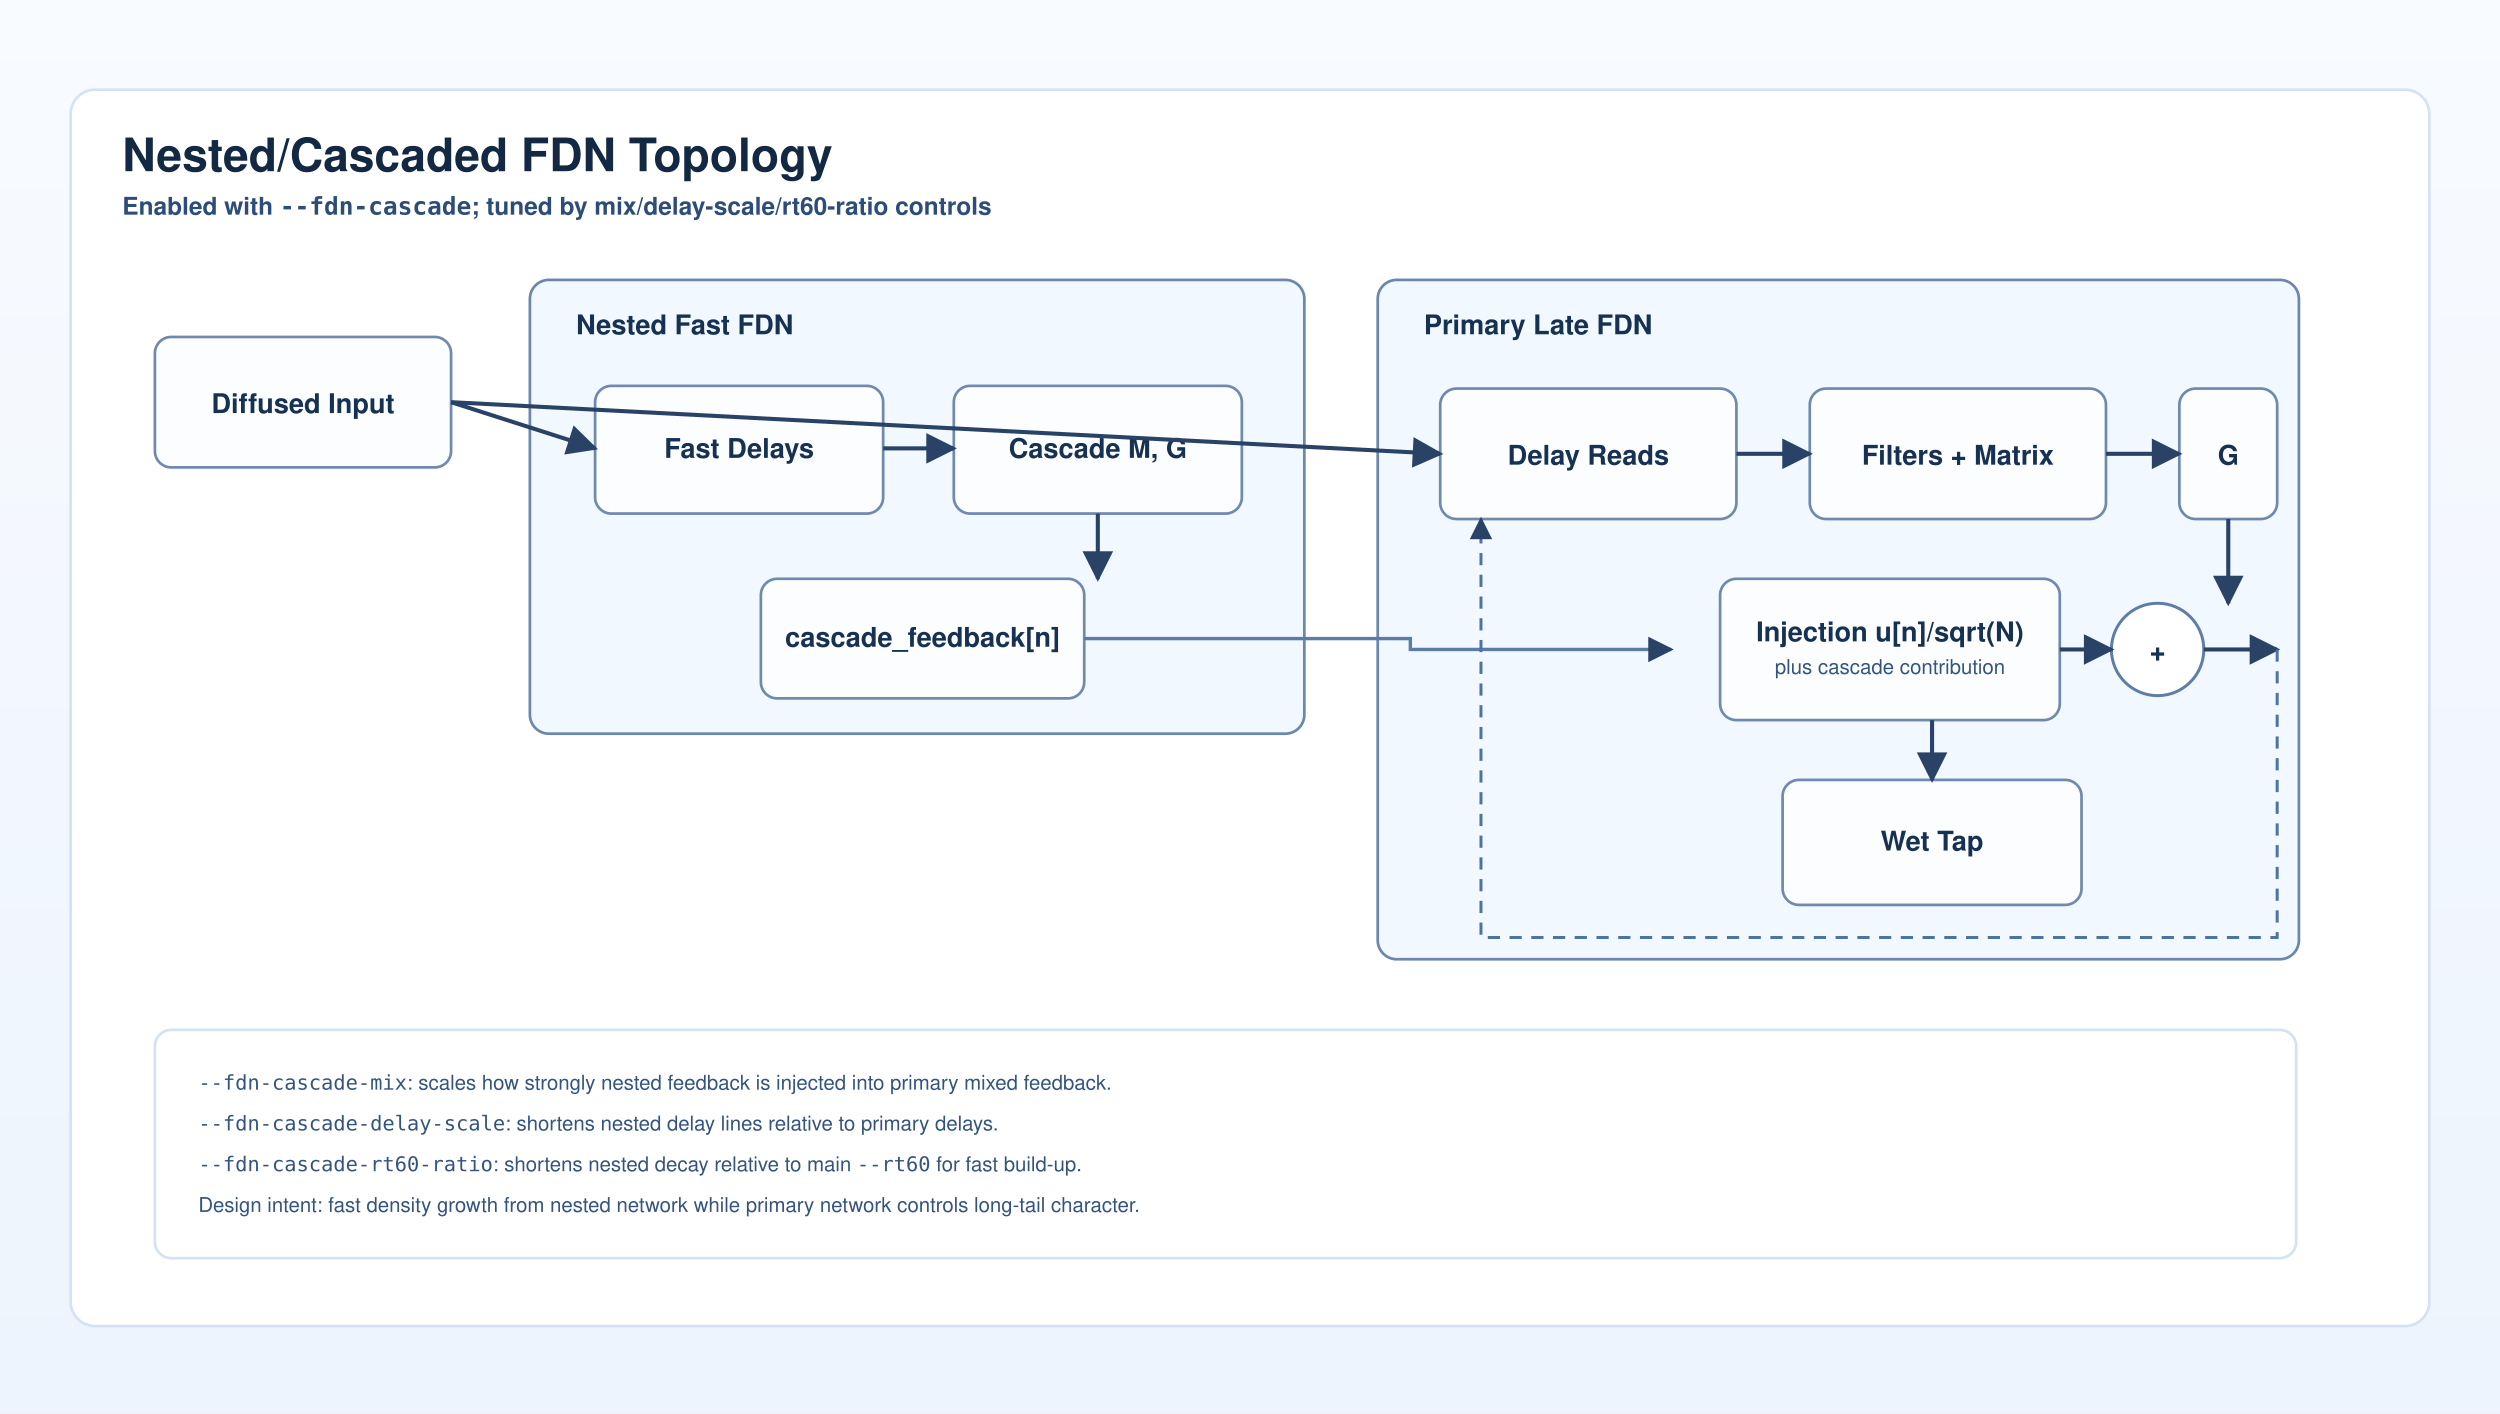
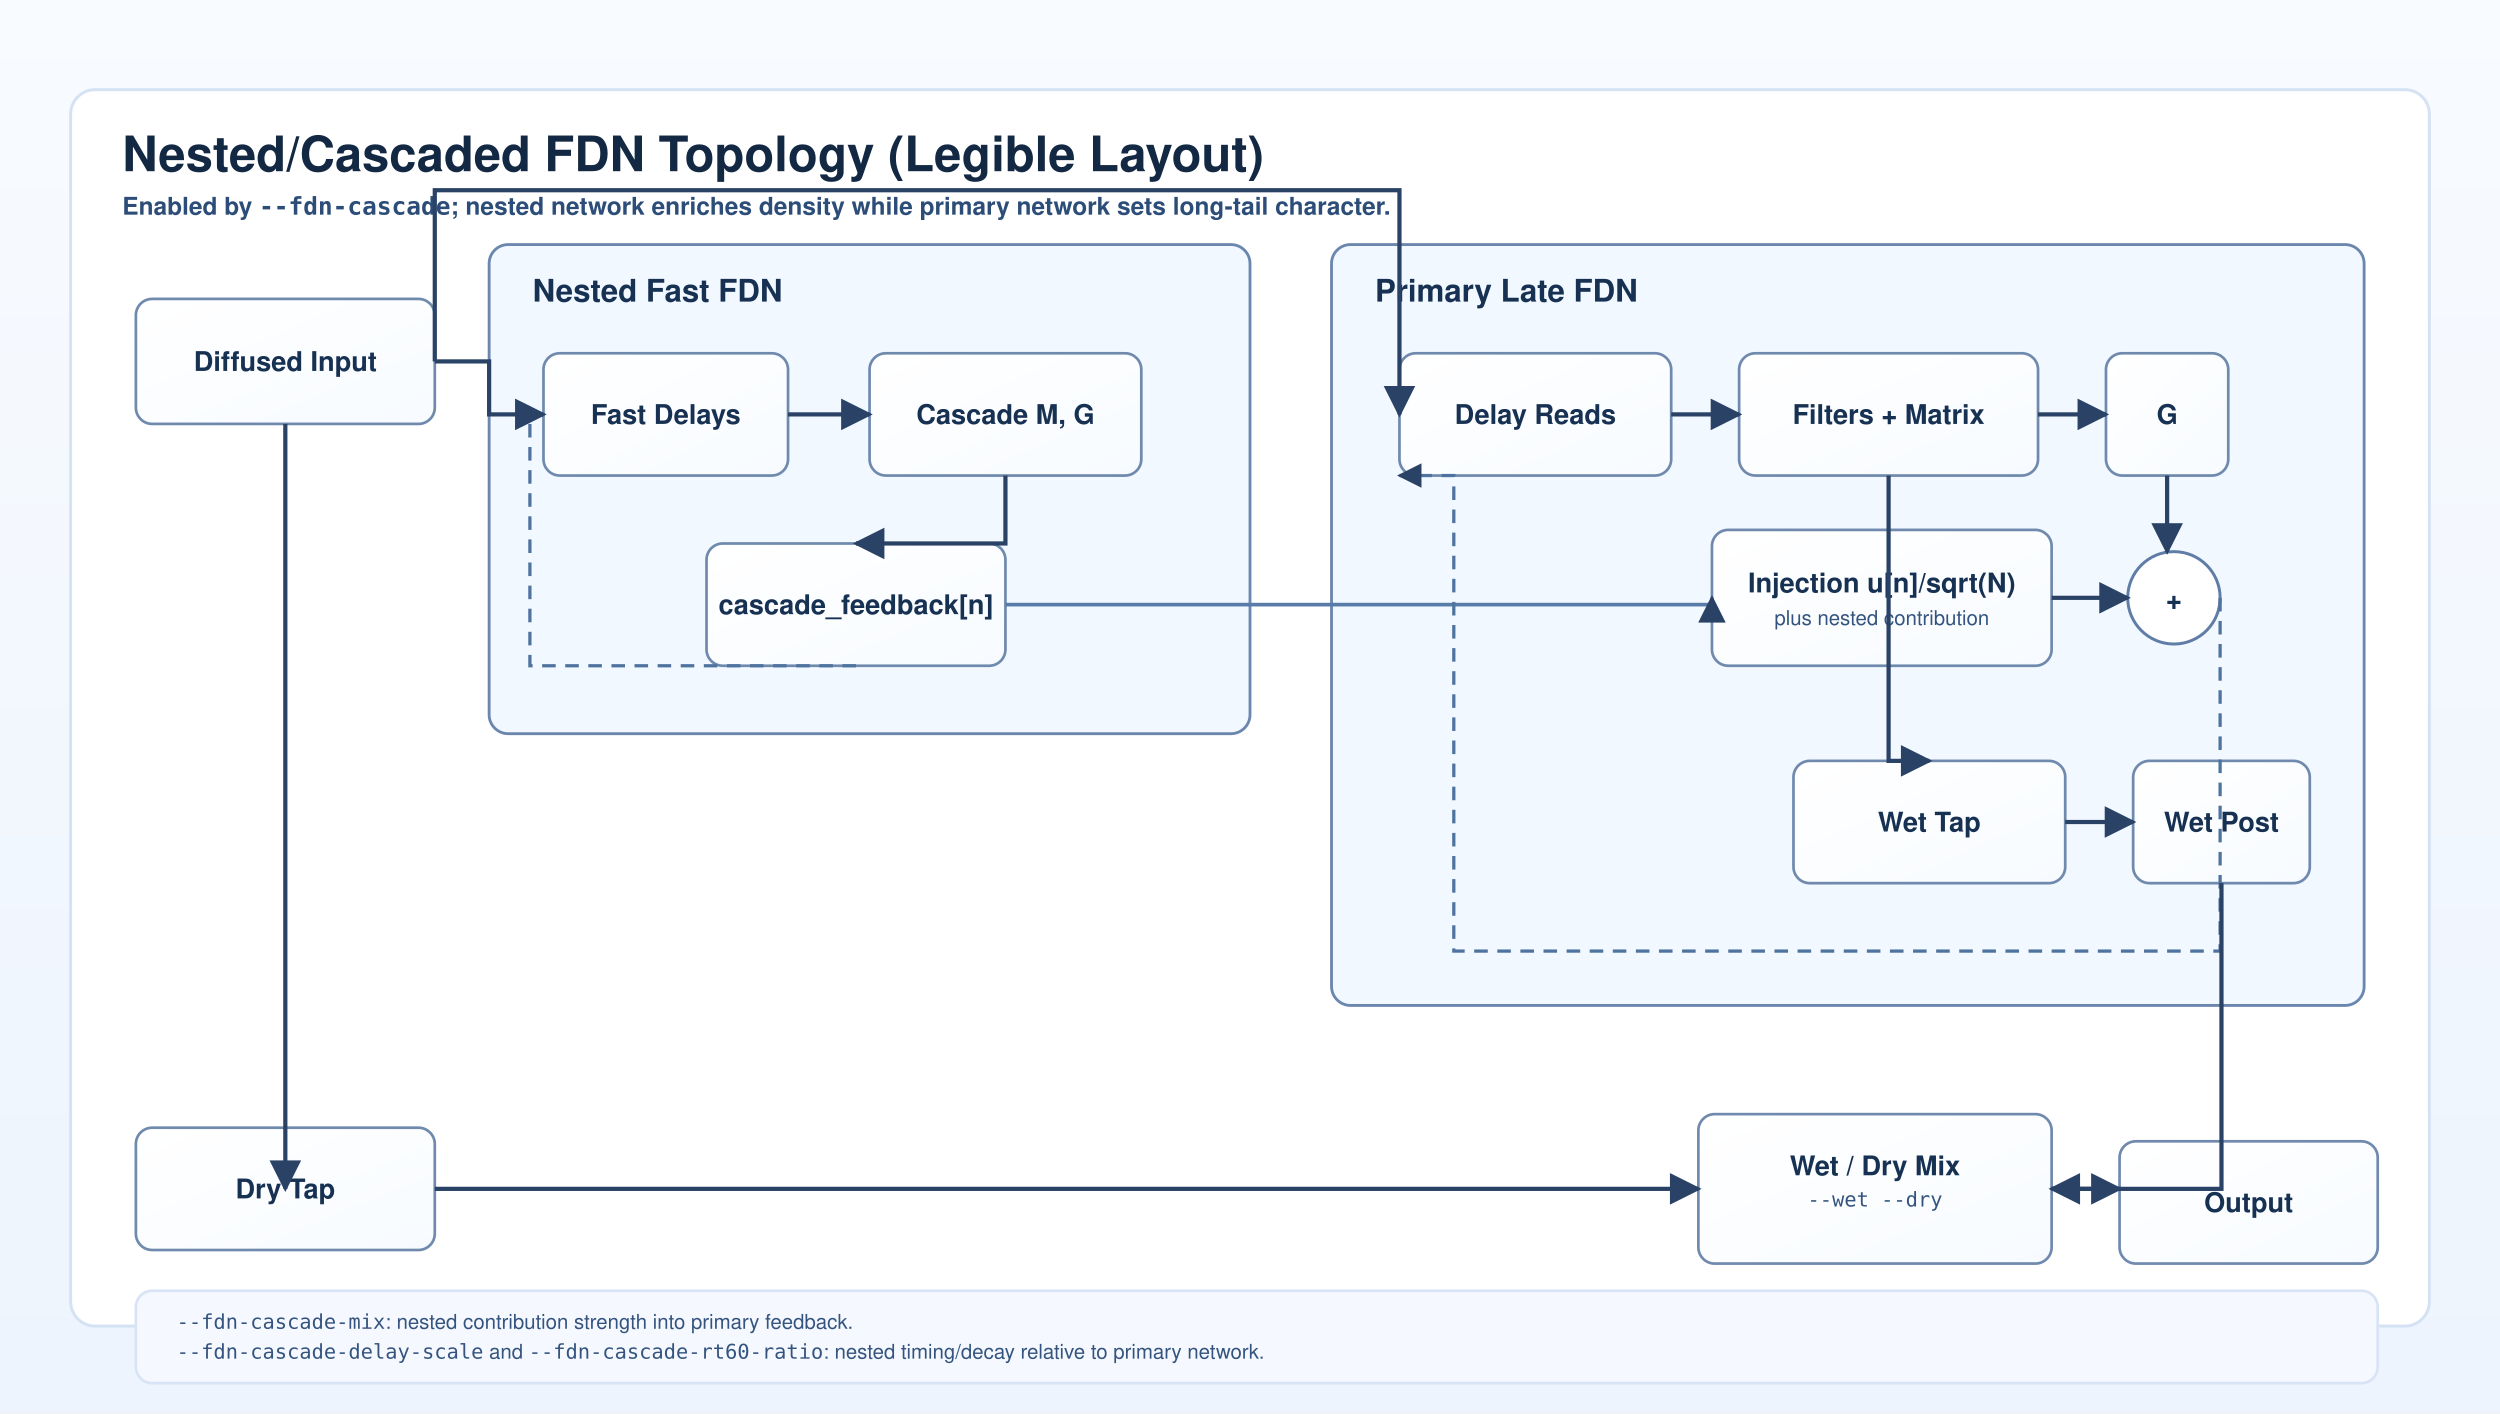
<svg xmlns="http://www.w3.org/2000/svg" viewBox="0 0 1840 1040" role="img" aria-labelledby="title desc">
  <defs>
    <linearGradient id="bg" x1="0" y1="0" x2="0" y2="1">
      <stop offset="0%" stop-color="#f8fbff" />
      <stop offset="100%" stop-color="#edf4fd" />
    </linearGradient>
+     <linearGradient id="card" x1="0" y1="0" x2="1" y2="1">
+       <stop offset="0%" stop-color="#ffffff" />
+       <stop offset="100%" stop-color="#f7fbff" />
+     </linearGradient>
    <marker id="arrow" viewBox="0 0 12 12" refX="10" refY="6" markerWidth="9" markerHeight="9" orient="auto">
      <path d="M1,1 L11,6 L1,11 Z" fill="#294266" />
    </marker>
    <style>
-       .panel { fill: #ffffff; stroke: #d4e2f4; stroke-width: 2; }
-       .card { fill: #fbfdff; stroke: #708aae; stroke-width: 2; }
-       .soft { fill: #f2f8ff; stroke: #6b87ad; stroke-width: 2; }
-       .line { fill: none; stroke: #294266; stroke-width: 3; marker-end: url(#arrow); }
-       .line-soft { fill: none; stroke: #5b7ca6; stroke-width: 2.5; marker-end: url(#arrow); }
-       .loop { fill: none; stroke: #4f739f; stroke-width: 2.2; stroke-dasharray: 9 7; marker-end: url(#arrow); }
-       .title { fill: #132842; font-family: "Helvetica Neue", Helvetica, Arial, sans-serif; font-size: 34px; font-weight: 700; }
+       .panel { fill: #ffffff; stroke: #d4e2f4; stroke-width: 2.2; }
+       .group { fill: #f2f8ff; stroke: #6b87ad; stroke-width: 2.1; }
+       .card { fill: url(#card); stroke: #708aae; stroke-width: 2; }
+       .line { fill: none; stroke: #294266; stroke-width: 3.1; marker-end: url(#arrow); }
+       .line-soft { fill: none; stroke: #587ca7; stroke-width: 2.7; marker-end: url(#arrow); }
+       .loop { fill: none; stroke: #4f739f; stroke-width: 2.4; stroke-dasharray: 10 7; marker-end: url(#arrow); }
+       .title { fill: #132842; font-family: "Helvetica Neue", Helvetica, Arial, sans-serif; font-size: 36px; font-weight: 700; }
      .subtitle { fill: #2d4d79; font-family: "Helvetica Neue", Helvetica, Arial, sans-serif; font-size: 18px; font-weight: 600; }
+       .h2 { fill: #173153; font-family: "Helvetica Neue", Helvetica, Arial, sans-serif; font-size: 23px; font-weight: 700; }
      .label { fill: #173153; font-family: "Helvetica Neue", Helvetica, Arial, sans-serif; font-size: 20px; font-weight: 700; }
      .small { fill: #34547f; font-family: "Helvetica Neue", Helvetica, Arial, sans-serif; font-size: 15px; }
      .mono { font-family: "Menlo", "Consolas", monospace; }
+       .notebox { fill: #f5f9ff; stroke: #d8e4f6; stroke-width: 2; }
    </style>
  </defs>
  <rect x="0" y="0" width="1840" height="1040" fill="url(#bg)" />
  <rect class="panel" x="52" y="66" width="1736" height="910" rx="18" />
-   <text class="title" x="90" y="126">Nested/Cascaded FDN Topology</text>
-   <text class="subtitle" x="90" y="158">Enabled with <tspan class="mono">--fdn-cascade</tspan>; tuned by mix/delay-scale/rt60-ratio controls</text>
-   <rect class="card" x="114" y="248" width="218" height="96" rx="12" />
-   <text class="label" x="223" y="304" text-anchor="middle">Diffused Input</text>
-   <rect class="soft" x="390" y="206" width="570" height="334" rx="14" />
-   <text class="label" x="424" y="246">Nested Fast FDN</text>
-   <rect class="card" x="438" y="284" width="212" height="94" rx="12" />
-   <text class="label" x="544" y="337" text-anchor="middle">Fast Delays</text>
-   <rect class="card" x="702" y="284" width="212" height="94" rx="12" />
-   <text class="label" x="808" y="337" text-anchor="middle">Cascade M, G</text>
-   <rect class="card" x="560" y="426" width="238" height="88" rx="12" />
-   <text class="label" x="679" y="476" text-anchor="middle">cascade_feedback[n]</text>
-   <rect class="soft" x="1014" y="206" width="678" height="500" rx="14" />
-   <text class="label" x="1048" y="246">Primary Late FDN</text>
-   <rect class="card" x="1060" y="286" width="218" height="96" rx="12" />
-   <text class="label" x="1169" y="342" text-anchor="middle">Delay Reads</text>
-   <rect class="card" x="1332" y="286" width="218" height="96" rx="12" />
-   <text class="label" x="1441" y="342" text-anchor="middle">Filters + Matrix</text>
-   <rect class="card" x="1604" y="286" width="72" height="96" rx="12" />
-   <text class="label" x="1640" y="342" text-anchor="middle">G</text>
-   <circle cx="1588" cy="478" r="34" fill="#ffffff" stroke="#5f7da6" stroke-width="2.2" />
-   <text class="label" x="1588" y="486" text-anchor="middle">+</text>
-   <rect class="card" x="1266" y="426" width="250" height="104" rx="12" />
-   <text class="label" x="1391" y="472" text-anchor="middle">Injection u[n]/sqrt(N)</text>
-   <text class="small" x="1391" y="496" text-anchor="middle">plus cascade contribution</text>
-   <rect class="card" x="1312" y="574" width="220" height="92" rx="12" />
-   <text class="label" x="1422" y="626" text-anchor="middle">Wet Tap</text>
-   <path class="line" d="M332,296 L438,330" />
-   <path class="line" d="M650,330 L702,330" />
-   <path class="line" d="M808,378 L808,426" />
-   <path class="line-soft" d="M798,470 L1038,470 L1038,478 L1230,478" />
-   <path class="line" d="M332,296 L1060,334" />
-   <path class="line" d="M1278,334 L1332,334" />
-   <path class="line" d="M1550,334 L1604,334" />
-   <path class="line" d="M1640,382 L1640,444" />
-   <path class="line" d="M1516,478 L1554,478" />
-   <path class="line" d="M1622,478 L1676,478" />
-   <path class="loop" d="M1676,478 L1676,690 L1090,690 L1090,382" />
-   <path class="line" d="M1422,530 L1422,574" />
-   <rect class="panel" x="114" y="758" width="1576" height="168" rx="12" />
-   <text class="small" x="146" y="802">
-     <tspan class="mono">--fdn-cascade-mix</tspan>: scales how strongly nested feedback is injected into primary mixed feedback.</text>
-   <text class="small" x="146" y="832">
-     <tspan class="mono">--fdn-cascade-delay-scale</tspan>: shortens nested delay lines relative to primary delays.</text>
-   <text class="small" x="146" y="862">
-     <tspan class="mono">--fdn-cascade-rt60-ratio</tspan>: shortens nested decay relative to main <tspan class="mono">--rt60</tspan> for fast build-up.</text>
-   <text class="small" x="146" y="892">Design intent: fast density growth from nested network while primary network controls long-tail character.</text>
+   <text class="title" x="90" y="126">Nested/Cascaded FDN Topology (Legible Layout)</text>
+   <text class="subtitle" x="90" y="158">Enabled by <tspan class="mono">--fdn-cascade</tspan>; nested network enriches density while primary network sets long-tail character.</text>
+   <rect class="card" x="100" y="220" width="220" height="92" rx="12" />
+   <text class="label" x="210" y="273" text-anchor="middle">Diffused Input</text>
+   <rect class="group" x="360" y="180" width="560" height="360" rx="14" />
+   <text class="h2" x="392" y="222">Nested Fast FDN</text>
+   <rect class="card" x="400" y="260" width="180" height="90" rx="12" />
+   <text class="label" x="490" y="312" text-anchor="middle">Fast Delays</text>
+   <rect class="card" x="640" y="260" width="200" height="90" rx="12" />
+   <text class="label" x="740" y="312" text-anchor="middle">Cascade M, G</text>
+   <rect class="card" x="520" y="400" width="220" height="90" rx="12" />
+   <text class="label" x="630" y="452" text-anchor="middle">cascade_feedback[n]</text>
+   <rect class="group" x="980" y="180" width="760" height="560" rx="14" />
+   <text class="h2" x="1012" y="222">Primary Late FDN</text>
+   <rect class="card" x="1030" y="260" width="200" height="90" rx="12" />
+   <text class="label" x="1130" y="312" text-anchor="middle">Delay Reads</text>
+   <rect class="card" x="1280" y="260" width="220" height="90" rx="12" />
+   <text class="label" x="1390" y="312" text-anchor="middle">Filters + Matrix</text>
+   <rect class="card" x="1550" y="260" width="90" height="90" rx="12" />
+   <text class="label" x="1595" y="312" text-anchor="middle">G</text>
+   <circle cx="1600" cy="440" r="34" fill="#ffffff" stroke="#5f7da6" stroke-width="2.2" />
+   <text class="label" x="1600" y="448" text-anchor="middle">+</text>
+   <rect class="card" x="1260" y="390" width="250" height="100" rx="12" />
+   <text class="label" x="1385" y="436" text-anchor="middle">Injection u[n]/sqrt(N)</text>
+   <text class="small" x="1385" y="460" text-anchor="middle">plus nested contribution</text>
+   <rect class="card" x="1320" y="560" width="200" height="90" rx="12" />
+   <text class="label" x="1420" y="612" text-anchor="middle">Wet Tap</text>
+   <rect class="card" x="1570" y="560" width="130" height="90" rx="12" />
+   <text class="label" x="1635" y="612" text-anchor="middle">Wet Post</text>
+   <rect class="card" x="100" y="830" width="220" height="90" rx="12" />
+   <text class="label" x="210" y="882" text-anchor="middle">Dry Tap</text>
+   <rect class="card" x="1250" y="820" width="260" height="110" rx="12" />
+   <text class="label" x="1380" y="865" text-anchor="middle">Wet / Dry Mix</text>
+   <text class="small" x="1380" y="888" text-anchor="middle">
+     <tspan class="mono">--wet --dry</tspan>
+   </text>
+   <rect class="card" x="1560" y="840" width="190" height="90" rx="12" />
+   <text class="label" x="1655" y="892" text-anchor="middle">Output</text>
+   <path class="line" d="M320,266 H360 V305 H400" />
+   <path class="line" d="M320,266 V140 H1030 V305" />
+   <path class="line" d="M580,305 H640" />
+   <path class="line" d="M740,350 V400 H630" />
+   <path class="loop" d="M630,490 H390 V305 H400" />
+   <path class="line-soft" d="M740,445 H1260 V440" />
+   <path class="line" d="M1230,305 H1280" />
+   <path class="line" d="M1500,305 H1550" />
+   <path class="line" d="M1595,350 V406" />
+   <path class="line" d="M1510,440 H1566" />
+   <path class="loop" d="M1634,440 V700 H1070 V350 H1030" />
+   <path class="line" d="M1390,350 V560 H1420" />
+   <path class="line" d="M1520,605 H1570" />
+   <path class="line" d="M1635,650 V875 H1510" />
+   <path class="line" d="M210,312 V875" />
+   <path class="line" d="M320,875 H1250" />
+   <path class="line" d="M1510,875 H1560" />
+   <rect class="notebox" x="100" y="950" width="1650" height="68" rx="12" />
+   <text class="small" x="130" y="978">
+     <tspan class="mono">--fdn-cascade-mix</tspan>: nested contribution strength into primary feedback.</text>
+   <text class="small" x="130" y="1000">
+     <tspan class="mono">--fdn-cascade-delay-scale</tspan> and <tspan class="mono">--fdn-cascade-rt60-ratio</tspan>: nested timing/decay relative to primary network.</text>
</svg>
